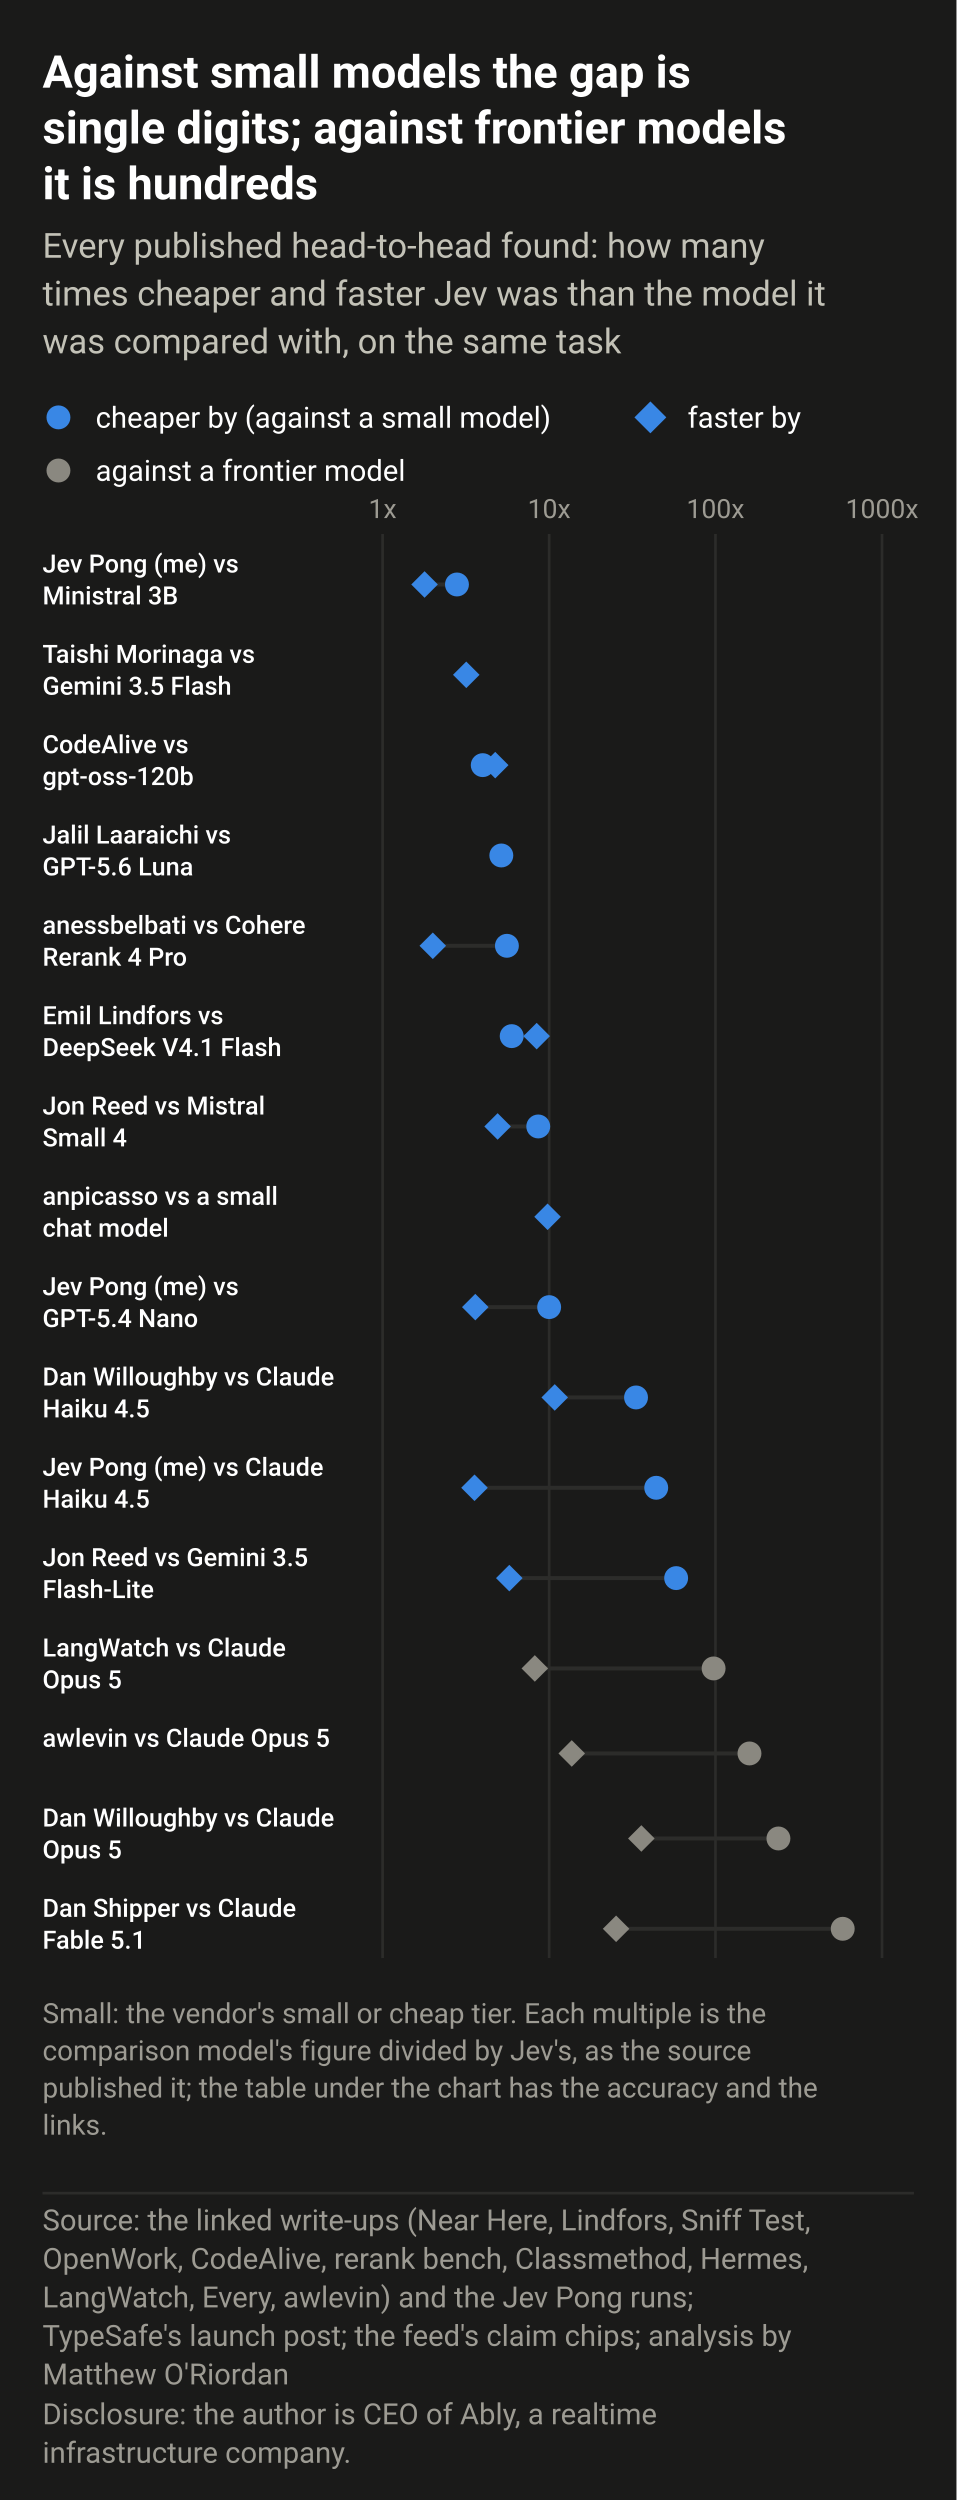
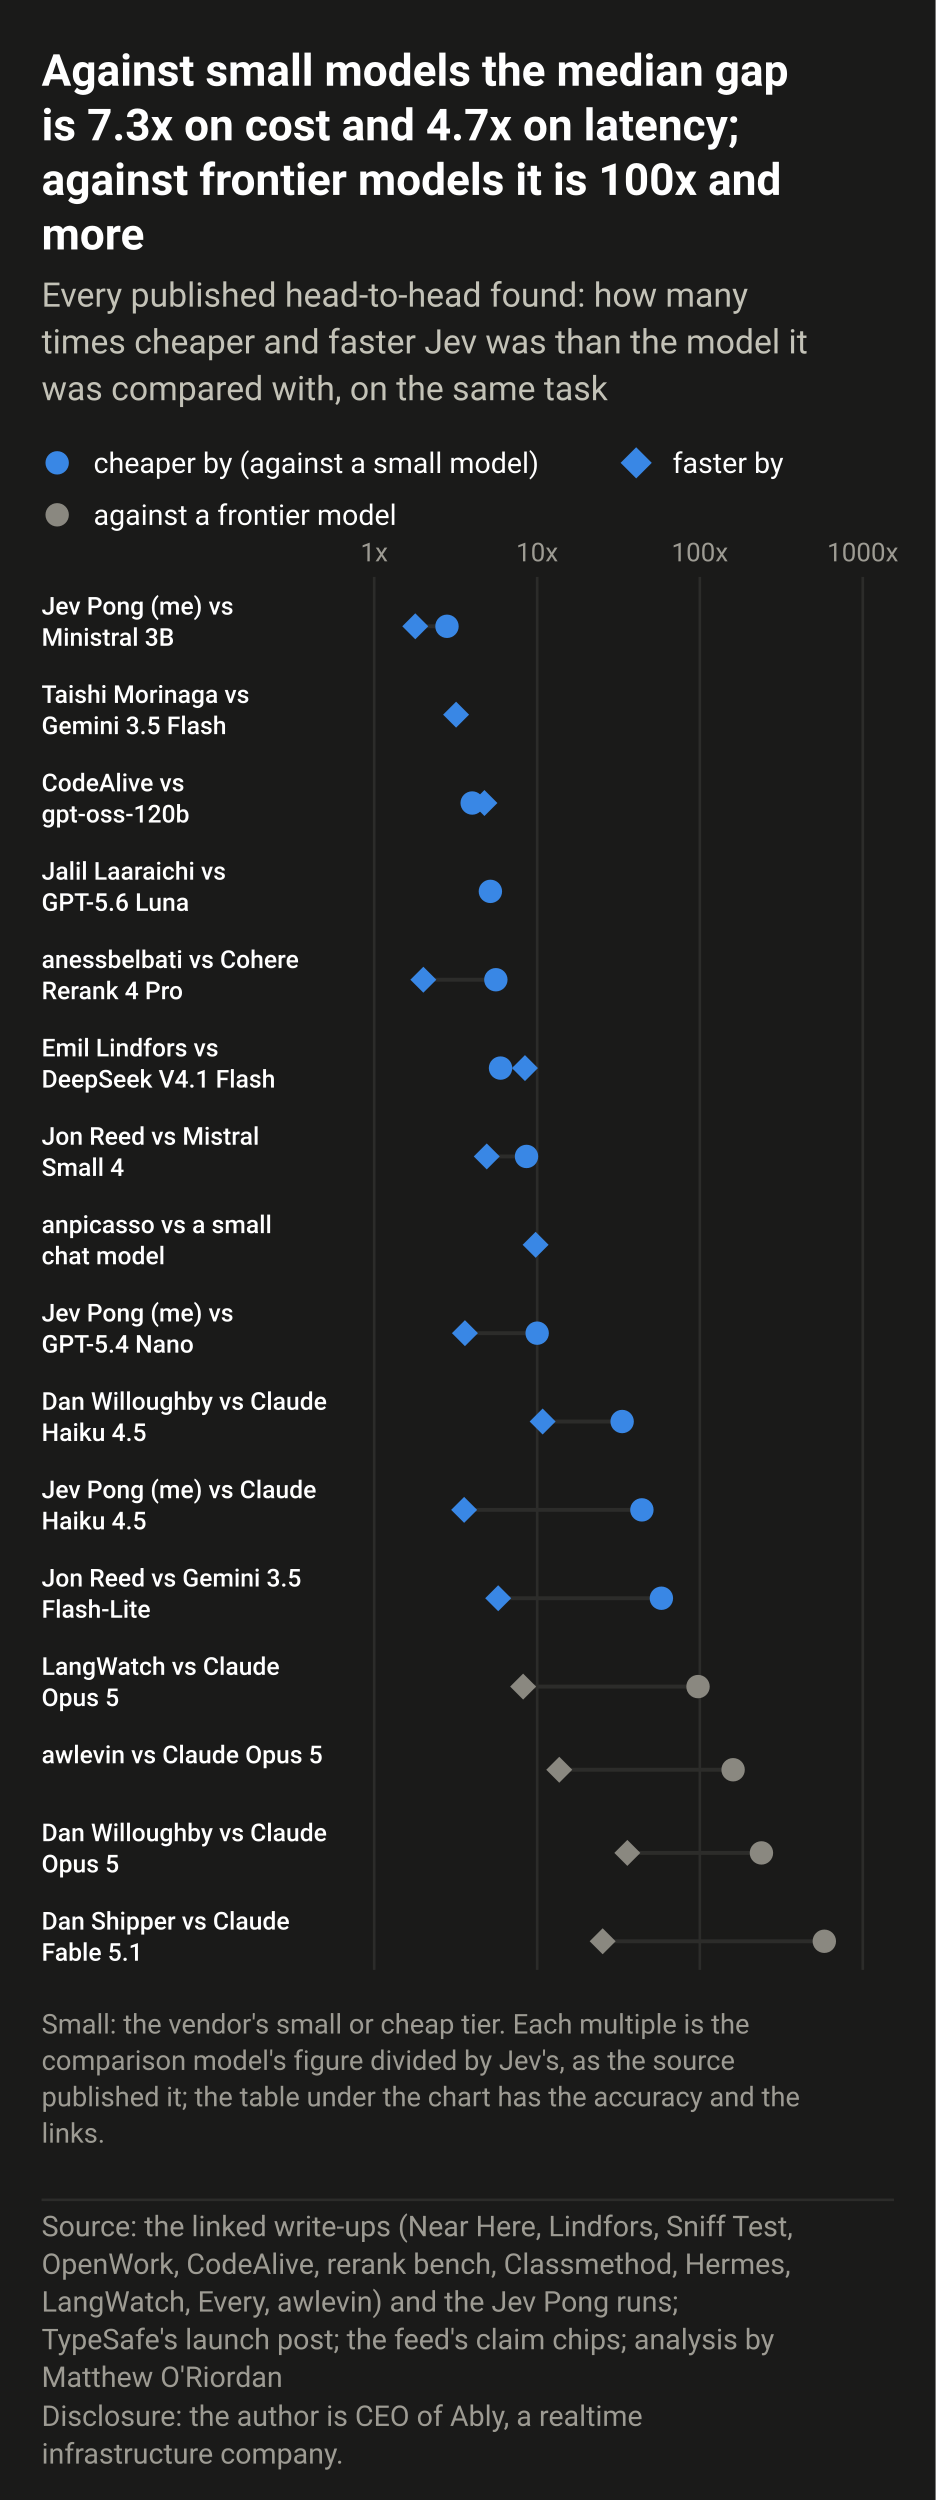
- <svg xmlns="http://www.w3.org/2000/svg" viewBox="0 0 360 941" width="360" height="941" role="img" aria-labeledby="18-ndark-t 18-ndark-d" font-family="Manrope, ui-sans-serif, system-ui, -apple-system, 'Segoe UI', Roboto, Helvetica, Arial, sans-serif">
-   <rect x="0" y="0" width="360" height="941" fill="#1a1a19" />
-   <text x="16" y="33" font-size="17" font-weight="700" fill="#ffffff">Against small models the gap is</text>
-   <text x="16" y="54" font-size="17" font-weight="700" fill="#ffffff">single digits; against frontier models</text>
-   <text x="16" y="75" font-size="17" font-weight="700" fill="#ffffff">it is hundreds</text>
-   <text x="16" y="97" font-size="13" fill="#c3c2b7">Every published head-to-head found: how many</text>
-   <text x="16" y="115" font-size="13" fill="#c3c2b7">times cheaper and faster Jev was than the model it</text>
-   <text x="16" y="133" font-size="13" fill="#c3c2b7">was compared with, on the same task</text>
-   <circle cx="22" cy="157.1" r="4.5" fill="#3987e5" />
-   <text x="36" y="161" font-size="11" fill="#ffffff">cheaper by (against a small model)</text>
-   <path d="M244.8 151.1l6 6l-6 6l-6 -6z" fill="#3987e5" />
-   <text x="258.8" y="161" font-size="11" fill="#ffffff">faster by</text>
-   <circle cx="22" cy="177.1" r="4.5" fill="#8a8880" />
-   <text x="36" y="181" font-size="11" fill="#ffffff">against a frontier model</text>
-   <line x1="144" y1="201" x2="144" y2="737" stroke-width="1" stroke="#2c2c2a" />
-   <text x="144" y="195" font-size="10" text-anchor="middle" fill="#9d9b93">1x</text>
-   <line x1="206.7" y1="201" x2="206.7" y2="737" stroke-width="1" stroke="#2c2c2a" />
-   <text x="206.7" y="195" font-size="10" text-anchor="middle" fill="#9d9b93">10x</text>
-   <line x1="269.3" y1="201" x2="269.3" y2="737" stroke-width="1" stroke="#2c2c2a" />
-   <text x="269.3" y="195" font-size="10" text-anchor="middle" fill="#9d9b93">100x</text>
-   <line x1="332" y1="201" x2="332" y2="737" stroke-width="1" stroke="#2c2c2a" />
-   <text x="332" y="195" font-size="10" text-anchor="middle" fill="#9d9b93">1000x</text>
-   <text x="16" y="215.5" font-size="9.5" font-weight="500" fill="#ffffff">Jev Pong (me) vs</text>
-   <text x="16" y="227.5" font-size="9.5" font-weight="500" fill="#ffffff">Ministral 3B</text>
-   <line x1="159.8" y1="220" x2="172" y2="220" stroke-width="1.5" stroke="#2c2c2a" />
-   <circle cx="172" cy="220" r="4.5" fill="#3987e5" />
-   <path d="M159.8 215l5 5l-5 5l-5 -5z" fill="#3987e5" />
-   <text x="16" y="249.5" font-size="9.5" font-weight="500" fill="#ffffff">Taishi Morinaga vs</text>
-   <text x="16" y="261.5" font-size="9.5" font-weight="500" fill="#ffffff">Gemini 3.5 Flash</text>
-   <path d="M175.5 249l5 5l-5 5l-5 -5z" fill="#3987e5" />
-   <text x="16" y="283.5" font-size="9.5" font-weight="500" fill="#ffffff">CodeAlive vs</text>
-   <text x="16" y="295.5" font-size="9.5" font-weight="500" fill="#ffffff">gpt-oss-120b</text>
-   <line x1="181.7" y1="288" x2="186.4" y2="288" stroke-width="1.5" stroke="#2c2c2a" />
-   <circle cx="181.7" cy="288" r="4.5" fill="#3987e5" />
-   <path d="M186.4 283l5 5l-5 5l-5 -5z" fill="#3987e5" />
-   <text x="16" y="317.5" font-size="9.5" font-weight="500" fill="#ffffff">Jalil Laaraichi vs</text>
-   <text x="16" y="329.5" font-size="9.5" font-weight="500" fill="#ffffff">GPT-5.6 Luna</text>
-   <circle cx="188.7" cy="322" r="4.5" fill="#3987e5" />
-   <text x="16" y="351.5" font-size="9.5" font-weight="500" fill="#ffffff">anessbelbati vs Cohere</text>
-   <text x="16" y="363.5" font-size="9.5" font-weight="500" fill="#ffffff">Rerank 4 Pro</text>
-   <line x1="162.9" y1="356" x2="190.8" y2="356" stroke-width="1.5" stroke="#2c2c2a" />
-   <circle cx="190.8" cy="356" r="4.5" fill="#3987e5" />
-   <path d="M162.9 351l5 5l-5 5l-5 -5z" fill="#3987e5" />
-   <text x="16" y="385.5" font-size="9.5" font-weight="500" fill="#ffffff">Emil Lindfors vs</text>
-   <text x="16" y="397.5" font-size="9.5" font-weight="500" fill="#ffffff">DeepSeek V4.1 Flash</text>
-   <line x1="192.6" y1="390" x2="202" y2="390" stroke-width="1.5" stroke="#2c2c2a" />
-   <circle cx="192.6" cy="390" r="4.5" fill="#3987e5" />
-   <path d="M202 385l5 5l-5 5l-5 -5z" fill="#3987e5" />
-   <text x="16" y="419.5" font-size="9.5" font-weight="500" fill="#ffffff">Jon Reed vs Mistral</text>
-   <text x="16" y="431.5" font-size="9.5" font-weight="500" fill="#ffffff">Small 4</text>
-   <line x1="187.3" y1="424" x2="202.6" y2="424" stroke-width="1.5" stroke="#2c2c2a" />
-   <circle cx="202.6" cy="424" r="4.5" fill="#3987e5" />
-   <path d="M187.3 419l5 5l-5 5l-5 -5z" fill="#3987e5" />
-   <text x="16" y="453.5" font-size="9.5" font-weight="500" fill="#ffffff">anpicasso vs a small</text>
-   <text x="16" y="465.5" font-size="9.5" font-weight="500" fill="#ffffff">chat model</text>
-   <path d="M206.1 453l5 5l-5 5l-5 -5z" fill="#3987e5" />
-   <text x="16" y="487.5" font-size="9.5" font-weight="500" fill="#ffffff">Jev Pong (me) vs</text>
-   <text x="16" y="499.5" font-size="9.5" font-weight="500" fill="#ffffff">GPT-5.4 Nano</text>
-   <line x1="178.9" y1="492" x2="206.7" y2="492" stroke-width="1.5" stroke="#2c2c2a" />
-   <circle cx="206.7" cy="492" r="4.5" fill="#3987e5" />
-   <path d="M178.9 487l5 5l-5 5l-5 -5z" fill="#3987e5" />
-   <text x="16" y="521.5" font-size="9.5" font-weight="500" fill="#ffffff">Dan Willoughby vs Claude</text>
-   <text x="16" y="533.5" font-size="9.5" font-weight="500" fill="#ffffff">Haiku 4.5</text>
-   <line x1="208.8" y1="526" x2="239.4" y2="526" stroke-width="1.5" stroke="#2c2c2a" />
-   <circle cx="239.4" cy="526" r="4.5" fill="#3987e5" />
-   <path d="M208.8 521l5 5l-5 5l-5 -5z" fill="#3987e5" />
-   <text x="16" y="555.5" font-size="9.5" font-weight="500" fill="#ffffff">Jev Pong (me) vs Claude</text>
-   <text x="16" y="567.5" font-size="9.5" font-weight="500" fill="#ffffff">Haiku 4.5</text>
-   <line x1="178.6" y1="560" x2="247" y2="560" stroke-width="1.5" stroke="#2c2c2a" />
-   <circle cx="247" cy="560" r="4.5" fill="#3987e5" />
-   <path d="M178.6 555l5 5l-5 5l-5 -5z" fill="#3987e5" />
-   <text x="16" y="589.5" font-size="9.5" font-weight="500" fill="#ffffff">Jon Reed vs Gemini 3.5</text>
-   <text x="16" y="601.5" font-size="9.5" font-weight="500" fill="#ffffff">Flash-Lite</text>
-   <line x1="191.7" y1="594" x2="254.5" y2="594" stroke-width="1.5" stroke="#2c2c2a" />
-   <circle cx="254.5" cy="594" r="4.5" fill="#3987e5" />
-   <path d="M191.7 589l5 5l-5 5l-5 -5z" fill="#3987e5" />
-   <text x="16" y="623.5" font-size="9.5" font-weight="500" fill="#ffffff">LangWatch vs Claude</text>
-   <text x="16" y="635.5" font-size="9.5" font-weight="500" fill="#ffffff">Opus 5</text>
-   <line x1="201.3" y1="628" x2="268.6" y2="628" stroke-width="1.5" stroke="#2c2c2a" />
-   <circle cx="268.6" cy="628" r="4.5" fill="#8a8880" />
-   <path d="M201.3 623l5 5l-5 5l-5 -5z" fill="#8a8880" />
-   <text x="16" y="657.5" font-size="9.5" font-weight="500" fill="#ffffff">awlevin vs Claude Opus 5</text>
-   <line x1="215.2" y1="660" x2="282.1" y2="660" stroke-width="1.5" stroke="#2c2c2a" />
-   <circle cx="282.1" cy="660" r="4.5" fill="#8a8880" />
-   <path d="M215.2 655l5 5l-5 5l-5 -5z" fill="#8a8880" />
-   <text x="16" y="687.5" font-size="9.5" font-weight="500" fill="#ffffff">Dan Willoughby vs Claude</text>
-   <text x="16" y="699.5" font-size="9.5" font-weight="500" fill="#ffffff">Opus 5</text>
-   <line x1="241.4" y1="692" x2="293" y2="692" stroke-width="1.5" stroke="#2c2c2a" />
-   <circle cx="293" cy="692" r="4.5" fill="#8a8880" />
-   <path d="M241.4 687l5 5l-5 5l-5 -5z" fill="#8a8880" />
-   <text x="16" y="721.5" font-size="9.5" font-weight="500" fill="#ffffff">Dan Shipper vs Claude</text>
-   <text x="16" y="733.5" font-size="9.5" font-weight="500" fill="#ffffff">Fable 5.1</text>
-   <line x1="231.9" y1="726" x2="317.2" y2="726" stroke-width="1.5" stroke="#2c2c2a" />
-   <circle cx="317.2" cy="726" r="4.5" fill="#8a8880" />
-   <path d="M231.9 721l5 5l-5 5l-5 -5z" fill="#8a8880" />
-   <text x="16" y="761.5" font-size="10.5" fill="#9d9b93">Small: the vendor's small or cheap tier. Each multiple is the</text>
-   <text x="16" y="775.5" font-size="10.5" fill="#9d9b93">comparison model's figure divided by Jev's, as the source</text>
-   <text x="16" y="789.5" font-size="10.5" fill="#9d9b93">published it; the table under the chart has the accuracy and the</text>
-   <text x="16" y="803.5" font-size="10.5" fill="#9d9b93">links.</text>
-   <line x1="16" y1="825.5" x2="344" y2="825.5" stroke-width="1" stroke="#2c2c2a" />
-   <text x="16" y="839.5" font-size="11" fill="#9d9b93">Source: the linked write-ups (Near Here, Lindfors, Sniff Test,</text>
-   <text x="16" y="854" font-size="11" fill="#9d9b93">OpenWork, CodeAlive, rerank bench, Classmethod, Hermes,</text>
-   <text x="16" y="868.5" font-size="11" fill="#9d9b93">LangWatch, Every, awlevin) and the Jev Pong runs;</text>
-   <text x="16" y="883" font-size="11" fill="#9d9b93">TypeSafe's launch post; the feed's claim chips; analysis by</text>
-   <text x="16" y="897.5" font-size="11" fill="#9d9b93">Matthew O'Riordan</text>
-   <text x="16" y="912.5" font-size="11" fill="#9d9b93">Disclosure: the author is CEO of Ably, a realtime</text>
-   <text x="16" y="927" font-size="11" fill="#9d9b93">infrastructure company.</text>
+ <svg xmlns="http://www.w3.org/2000/svg" viewBox="0 0 360 962" width="360" height="962" role="img" aria-labeledby="18-ndark-t 18-ndark-d" font-family="Manrope, ui-sans-serif, system-ui, -apple-system, 'Segoe UI', Roboto, Helvetica, Arial, sans-serif">
+   <rect x="0" y="0" width="360" height="962" fill="#1a1a19" />
+   <text x="16" y="33" font-size="17" font-weight="700" fill="#ffffff">Against small models the median gap</text>
+   <text x="16" y="54" font-size="17" font-weight="700" fill="#ffffff">is 7.3x on cost and 4.7x on latency;</text>
+   <text x="16" y="75" font-size="17" font-weight="700" fill="#ffffff">against frontier models it is 100x and</text>
+   <text x="16" y="96" font-size="17" font-weight="700" fill="#ffffff">more</text>
+   <text x="16" y="118" font-size="13" fill="#c3c2b7">Every published head-to-head found: how many</text>
+   <text x="16" y="136" font-size="13" fill="#c3c2b7">times cheaper and faster Jev was than the model it</text>
+   <text x="16" y="154" font-size="13" fill="#c3c2b7">was compared with, on the same task</text>
+   <circle cx="22" cy="178.1" r="4.5" fill="#3987e5" />
+   <text x="36" y="182" font-size="11" fill="#ffffff">cheaper by (against a small model)</text>
+   <path d="M244.8 172.1l6 6l-6 6l-6 -6z" fill="#3987e5" />
+   <text x="258.8" y="182" font-size="11" fill="#ffffff">faster by</text>
+   <circle cx="22" cy="198.1" r="4.5" fill="#8a8880" />
+   <text x="36" y="202" font-size="11" fill="#ffffff">against a frontier model</text>
+   <line x1="144" y1="222" x2="144" y2="758" stroke-width="1" stroke="#2c2c2a" />
+   <text x="144" y="216" font-size="10" text-anchor="middle" fill="#9d9b93">1x</text>
+   <line x1="206.7" y1="222" x2="206.7" y2="758" stroke-width="1" stroke="#2c2c2a" />
+   <text x="206.7" y="216" font-size="10" text-anchor="middle" fill="#9d9b93">10x</text>
+   <line x1="269.3" y1="222" x2="269.3" y2="758" stroke-width="1" stroke="#2c2c2a" />
+   <text x="269.3" y="216" font-size="10" text-anchor="middle" fill="#9d9b93">100x</text>
+   <line x1="332" y1="222" x2="332" y2="758" stroke-width="1" stroke="#2c2c2a" />
+   <text x="332" y="216" font-size="10" text-anchor="middle" fill="#9d9b93">1000x</text>
+   <text x="16" y="236.5" font-size="9.5" font-weight="500" fill="#ffffff">Jev Pong (me) vs</text>
+   <text x="16" y="248.5" font-size="9.5" font-weight="500" fill="#ffffff">Ministral 3B</text>
+   <line x1="159.8" y1="241" x2="172" y2="241" stroke-width="1.5" stroke="#2c2c2a" />
+   <circle cx="172" cy="241" r="4.5" fill="#3987e5" />
+   <path d="M159.8 236l5 5l-5 5l-5 -5z" fill="#3987e5" />
+   <text x="16" y="270.5" font-size="9.5" font-weight="500" fill="#ffffff">Taishi Morinaga vs</text>
+   <text x="16" y="282.5" font-size="9.5" font-weight="500" fill="#ffffff">Gemini 3.5 Flash</text>
+   <path d="M175.5 270l5 5l-5 5l-5 -5z" fill="#3987e5" />
+   <text x="16" y="304.5" font-size="9.5" font-weight="500" fill="#ffffff">CodeAlive vs</text>
+   <text x="16" y="316.5" font-size="9.5" font-weight="500" fill="#ffffff">gpt-oss-120b</text>
+   <line x1="181.7" y1="309" x2="186.4" y2="309" stroke-width="1.5" stroke="#2c2c2a" />
+   <circle cx="181.7" cy="309" r="4.5" fill="#3987e5" />
+   <path d="M186.4 304l5 5l-5 5l-5 -5z" fill="#3987e5" />
+   <text x="16" y="338.5" font-size="9.5" font-weight="500" fill="#ffffff">Jalil Laaraichi vs</text>
+   <text x="16" y="350.5" font-size="9.5" font-weight="500" fill="#ffffff">GPT-5.6 Luna</text>
+   <circle cx="188.7" cy="343" r="4.5" fill="#3987e5" />
+   <text x="16" y="372.5" font-size="9.5" font-weight="500" fill="#ffffff">anessbelbati vs Cohere</text>
+   <text x="16" y="384.5" font-size="9.5" font-weight="500" fill="#ffffff">Rerank 4 Pro</text>
+   <line x1="162.9" y1="377" x2="190.8" y2="377" stroke-width="1.5" stroke="#2c2c2a" />
+   <circle cx="190.8" cy="377" r="4.5" fill="#3987e5" />
+   <path d="M162.9 372l5 5l-5 5l-5 -5z" fill="#3987e5" />
+   <text x="16" y="406.5" font-size="9.5" font-weight="500" fill="#ffffff">Emil Lindfors vs</text>
+   <text x="16" y="418.5" font-size="9.5" font-weight="500" fill="#ffffff">DeepSeek V4.1 Flash</text>
+   <line x1="192.6" y1="411" x2="202" y2="411" stroke-width="1.5" stroke="#2c2c2a" />
+   <circle cx="192.6" cy="411" r="4.5" fill="#3987e5" />
+   <path d="M202 406l5 5l-5 5l-5 -5z" fill="#3987e5" />
+   <text x="16" y="440.5" font-size="9.5" font-weight="500" fill="#ffffff">Jon Reed vs Mistral</text>
+   <text x="16" y="452.5" font-size="9.5" font-weight="500" fill="#ffffff">Small 4</text>
+   <line x1="187.3" y1="445" x2="202.6" y2="445" stroke-width="1.5" stroke="#2c2c2a" />
+   <circle cx="202.6" cy="445" r="4.5" fill="#3987e5" />
+   <path d="M187.3 440l5 5l-5 5l-5 -5z" fill="#3987e5" />
+   <text x="16" y="474.5" font-size="9.5" font-weight="500" fill="#ffffff">anpicasso vs a small</text>
+   <text x="16" y="486.5" font-size="9.5" font-weight="500" fill="#ffffff">chat model</text>
+   <path d="M206.1 474l5 5l-5 5l-5 -5z" fill="#3987e5" />
+   <text x="16" y="508.5" font-size="9.5" font-weight="500" fill="#ffffff">Jev Pong (me) vs</text>
+   <text x="16" y="520.5" font-size="9.5" font-weight="500" fill="#ffffff">GPT-5.4 Nano</text>
+   <line x1="178.9" y1="513" x2="206.7" y2="513" stroke-width="1.5" stroke="#2c2c2a" />
+   <circle cx="206.7" cy="513" r="4.5" fill="#3987e5" />
+   <path d="M178.9 508l5 5l-5 5l-5 -5z" fill="#3987e5" />
+   <text x="16" y="542.5" font-size="9.5" font-weight="500" fill="#ffffff">Dan Willoughby vs Claude</text>
+   <text x="16" y="554.5" font-size="9.5" font-weight="500" fill="#ffffff">Haiku 4.5</text>
+   <line x1="208.8" y1="547" x2="239.4" y2="547" stroke-width="1.5" stroke="#2c2c2a" />
+   <circle cx="239.4" cy="547" r="4.5" fill="#3987e5" />
+   <path d="M208.8 542l5 5l-5 5l-5 -5z" fill="#3987e5" />
+   <text x="16" y="576.5" font-size="9.5" font-weight="500" fill="#ffffff">Jev Pong (me) vs Claude</text>
+   <text x="16" y="588.5" font-size="9.5" font-weight="500" fill="#ffffff">Haiku 4.5</text>
+   <line x1="178.6" y1="581" x2="247" y2="581" stroke-width="1.5" stroke="#2c2c2a" />
+   <circle cx="247" cy="581" r="4.5" fill="#3987e5" />
+   <path d="M178.6 576l5 5l-5 5l-5 -5z" fill="#3987e5" />
+   <text x="16" y="610.5" font-size="9.5" font-weight="500" fill="#ffffff">Jon Reed vs Gemini 3.5</text>
+   <text x="16" y="622.5" font-size="9.5" font-weight="500" fill="#ffffff">Flash-Lite</text>
+   <line x1="191.7" y1="615" x2="254.5" y2="615" stroke-width="1.5" stroke="#2c2c2a" />
+   <circle cx="254.5" cy="615" r="4.5" fill="#3987e5" />
+   <path d="M191.7 610l5 5l-5 5l-5 -5z" fill="#3987e5" />
+   <text x="16" y="644.5" font-size="9.5" font-weight="500" fill="#ffffff">LangWatch vs Claude</text>
+   <text x="16" y="656.5" font-size="9.5" font-weight="500" fill="#ffffff">Opus 5</text>
+   <line x1="201.3" y1="649" x2="268.6" y2="649" stroke-width="1.5" stroke="#2c2c2a" />
+   <circle cx="268.6" cy="649" r="4.5" fill="#8a8880" />
+   <path d="M201.3 644l5 5l-5 5l-5 -5z" fill="#8a8880" />
+   <text x="16" y="678.5" font-size="9.5" font-weight="500" fill="#ffffff">awlevin vs Claude Opus 5</text>
+   <line x1="215.2" y1="681" x2="282.1" y2="681" stroke-width="1.5" stroke="#2c2c2a" />
+   <circle cx="282.1" cy="681" r="4.5" fill="#8a8880" />
+   <path d="M215.2 676l5 5l-5 5l-5 -5z" fill="#8a8880" />
+   <text x="16" y="708.5" font-size="9.5" font-weight="500" fill="#ffffff">Dan Willoughby vs Claude</text>
+   <text x="16" y="720.5" font-size="9.5" font-weight="500" fill="#ffffff">Opus 5</text>
+   <line x1="241.4" y1="713" x2="293" y2="713" stroke-width="1.5" stroke="#2c2c2a" />
+   <circle cx="293" cy="713" r="4.5" fill="#8a8880" />
+   <path d="M241.4 708l5 5l-5 5l-5 -5z" fill="#8a8880" />
+   <text x="16" y="742.5" font-size="9.5" font-weight="500" fill="#ffffff">Dan Shipper vs Claude</text>
+   <text x="16" y="754.5" font-size="9.5" font-weight="500" fill="#ffffff">Fable 5.1</text>
+   <line x1="231.9" y1="747" x2="317.2" y2="747" stroke-width="1.5" stroke="#2c2c2a" />
+   <circle cx="317.2" cy="747" r="4.5" fill="#8a8880" />
+   <path d="M231.9 742l5 5l-5 5l-5 -5z" fill="#8a8880" />
+   <text x="16" y="782.5" font-size="10.5" fill="#9d9b93">Small: the vendor's small or cheap tier. Each multiple is the</text>
+   <text x="16" y="796.5" font-size="10.5" fill="#9d9b93">comparison model's figure divided by Jev's, as the source</text>
+   <text x="16" y="810.5" font-size="10.5" fill="#9d9b93">published it; the table under the chart has the accuracy and the</text>
+   <text x="16" y="824.5" font-size="10.5" fill="#9d9b93">links.</text>
+   <line x1="16" y1="846.5" x2="344" y2="846.5" stroke-width="1" stroke="#2c2c2a" />
+   <text x="16" y="860.5" font-size="11" fill="#9d9b93">Source: the linked write-ups (Near Here, Lindfors, Sniff Test,</text>
+   <text x="16" y="875" font-size="11" fill="#9d9b93">OpenWork, CodeAlive, rerank bench, Classmethod, Hermes,</text>
+   <text x="16" y="889.5" font-size="11" fill="#9d9b93">LangWatch, Every, awlevin) and the Jev Pong runs;</text>
+   <text x="16" y="904" font-size="11" fill="#9d9b93">TypeSafe's launch post; the feed's claim chips; analysis by</text>
+   <text x="16" y="918.5" font-size="11" fill="#9d9b93">Matthew O'Riordan</text>
+   <text x="16" y="933.5" font-size="11" fill="#9d9b93">Disclosure: the author is CEO of Ably, a realtime</text>
+   <text x="16" y="948" font-size="11" fill="#9d9b93">infrastructure company.</text>
</svg>
